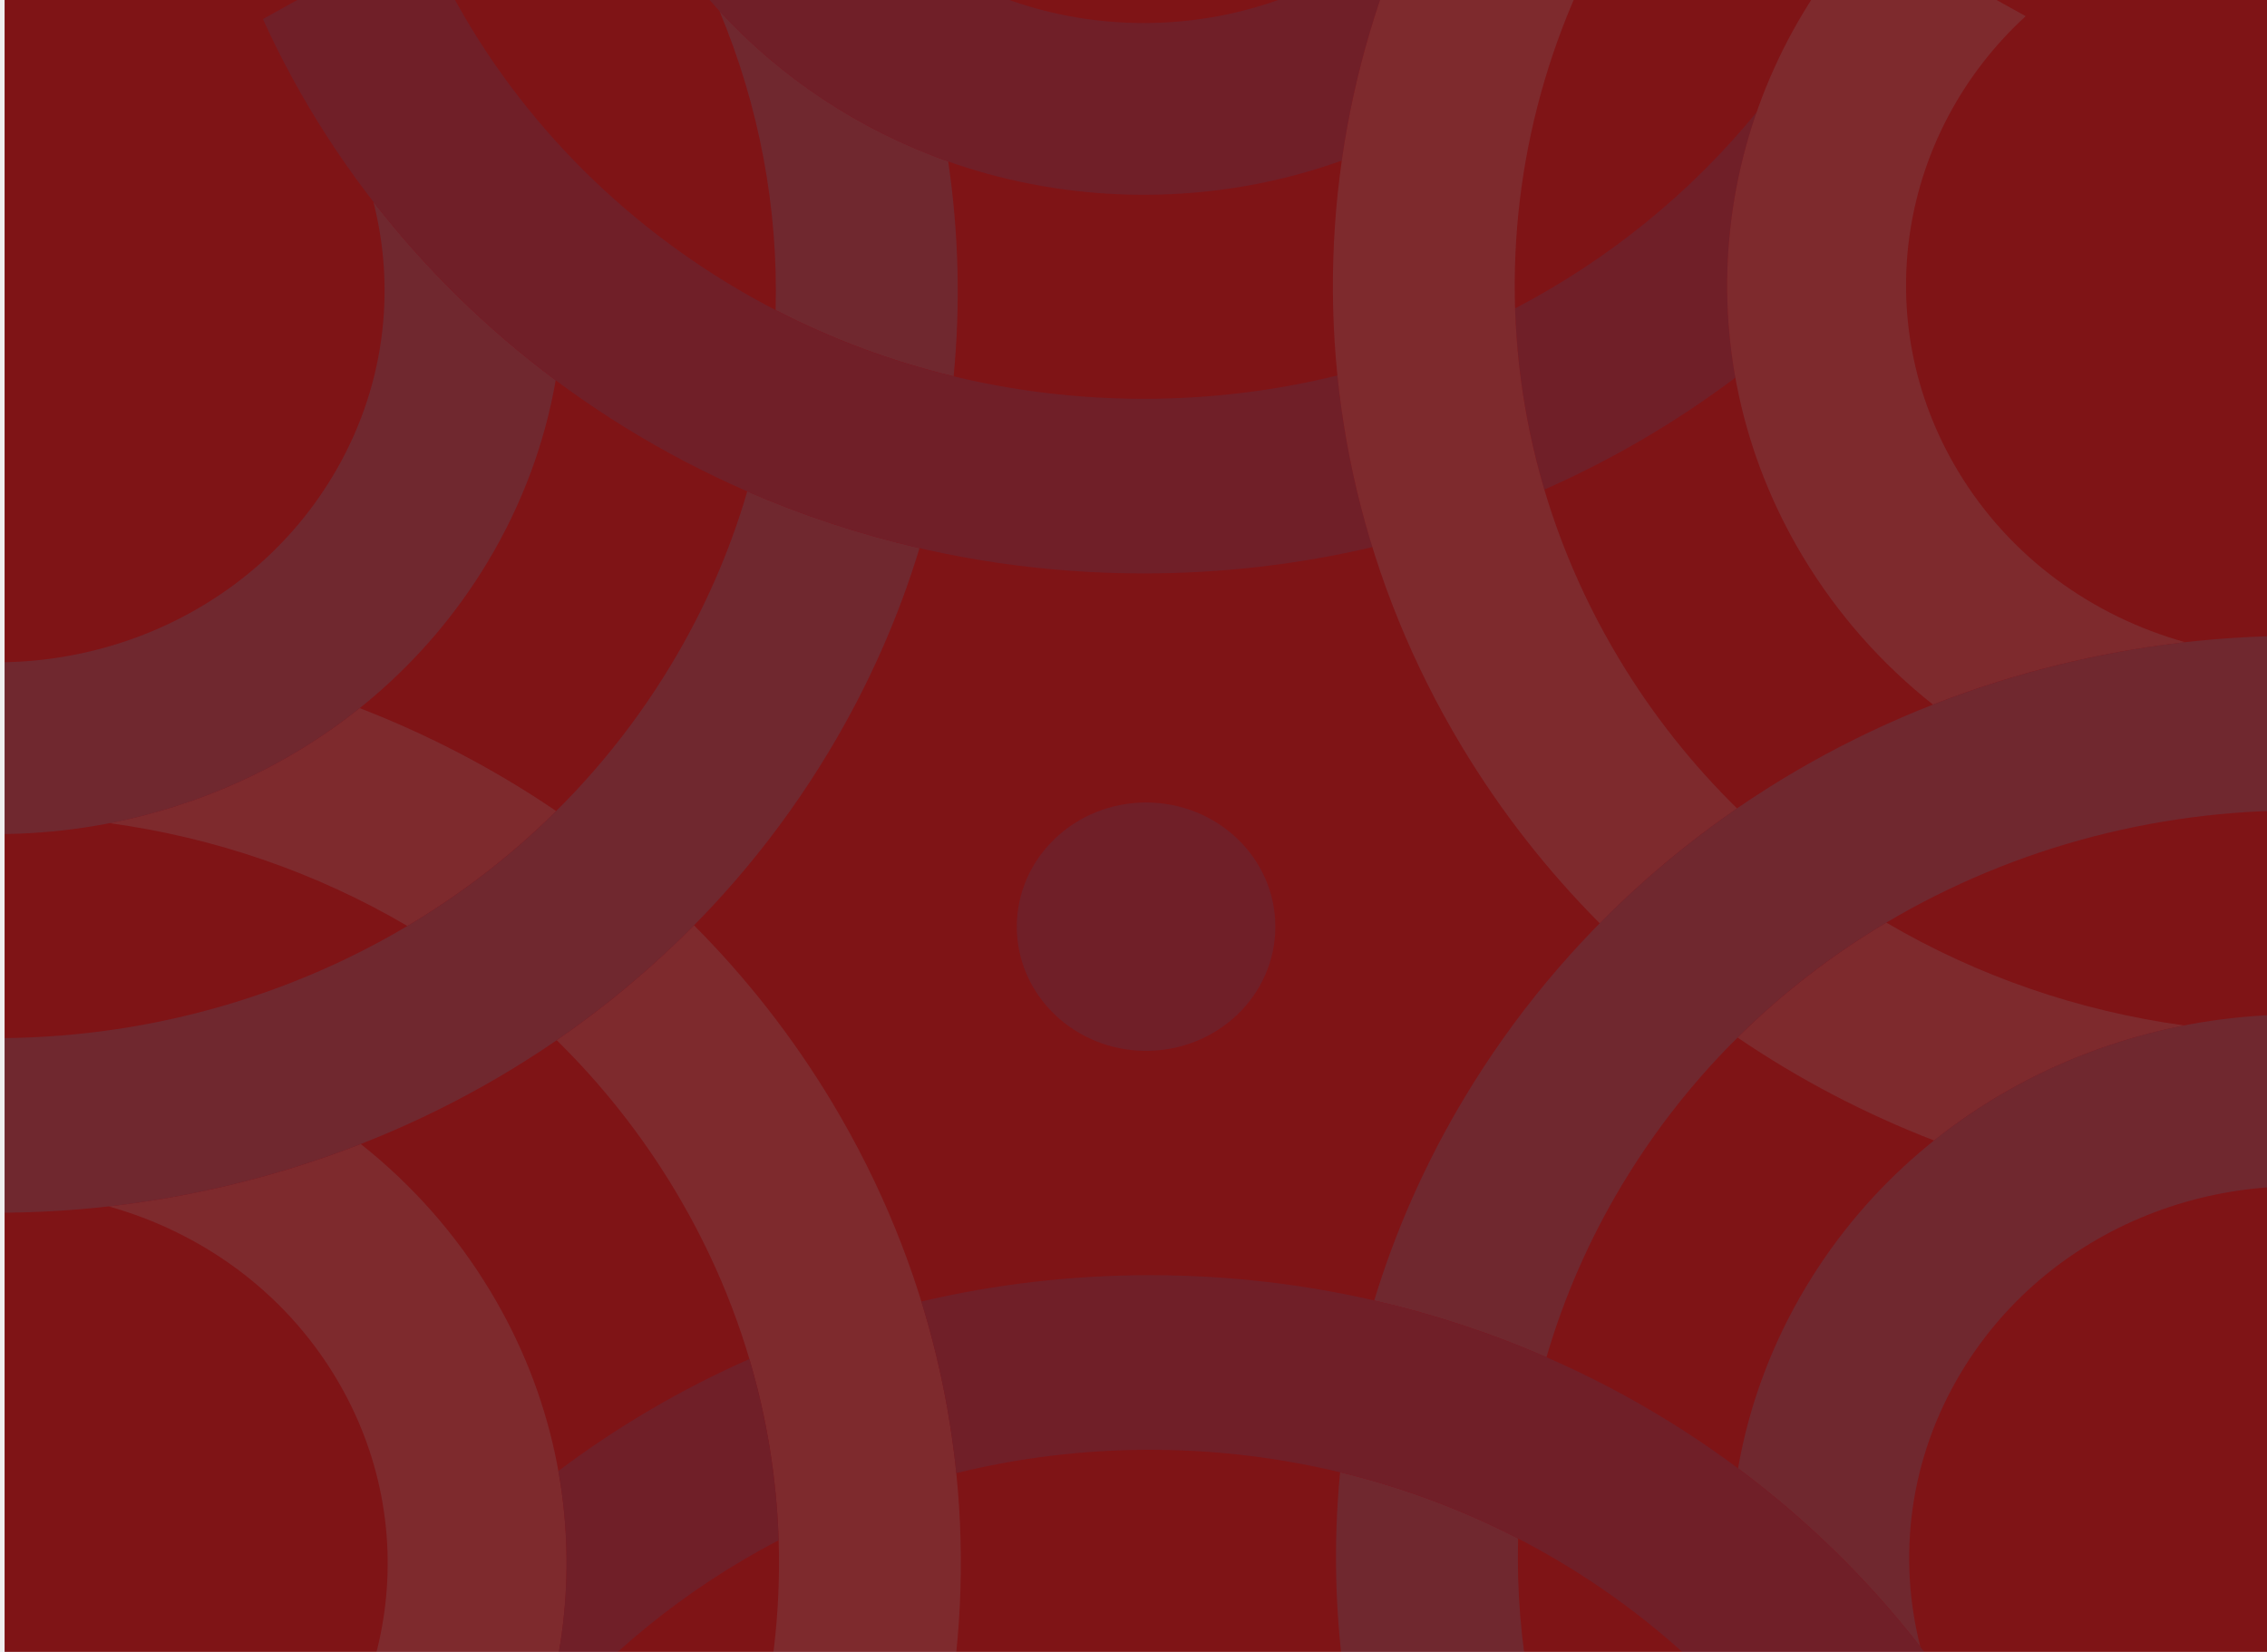
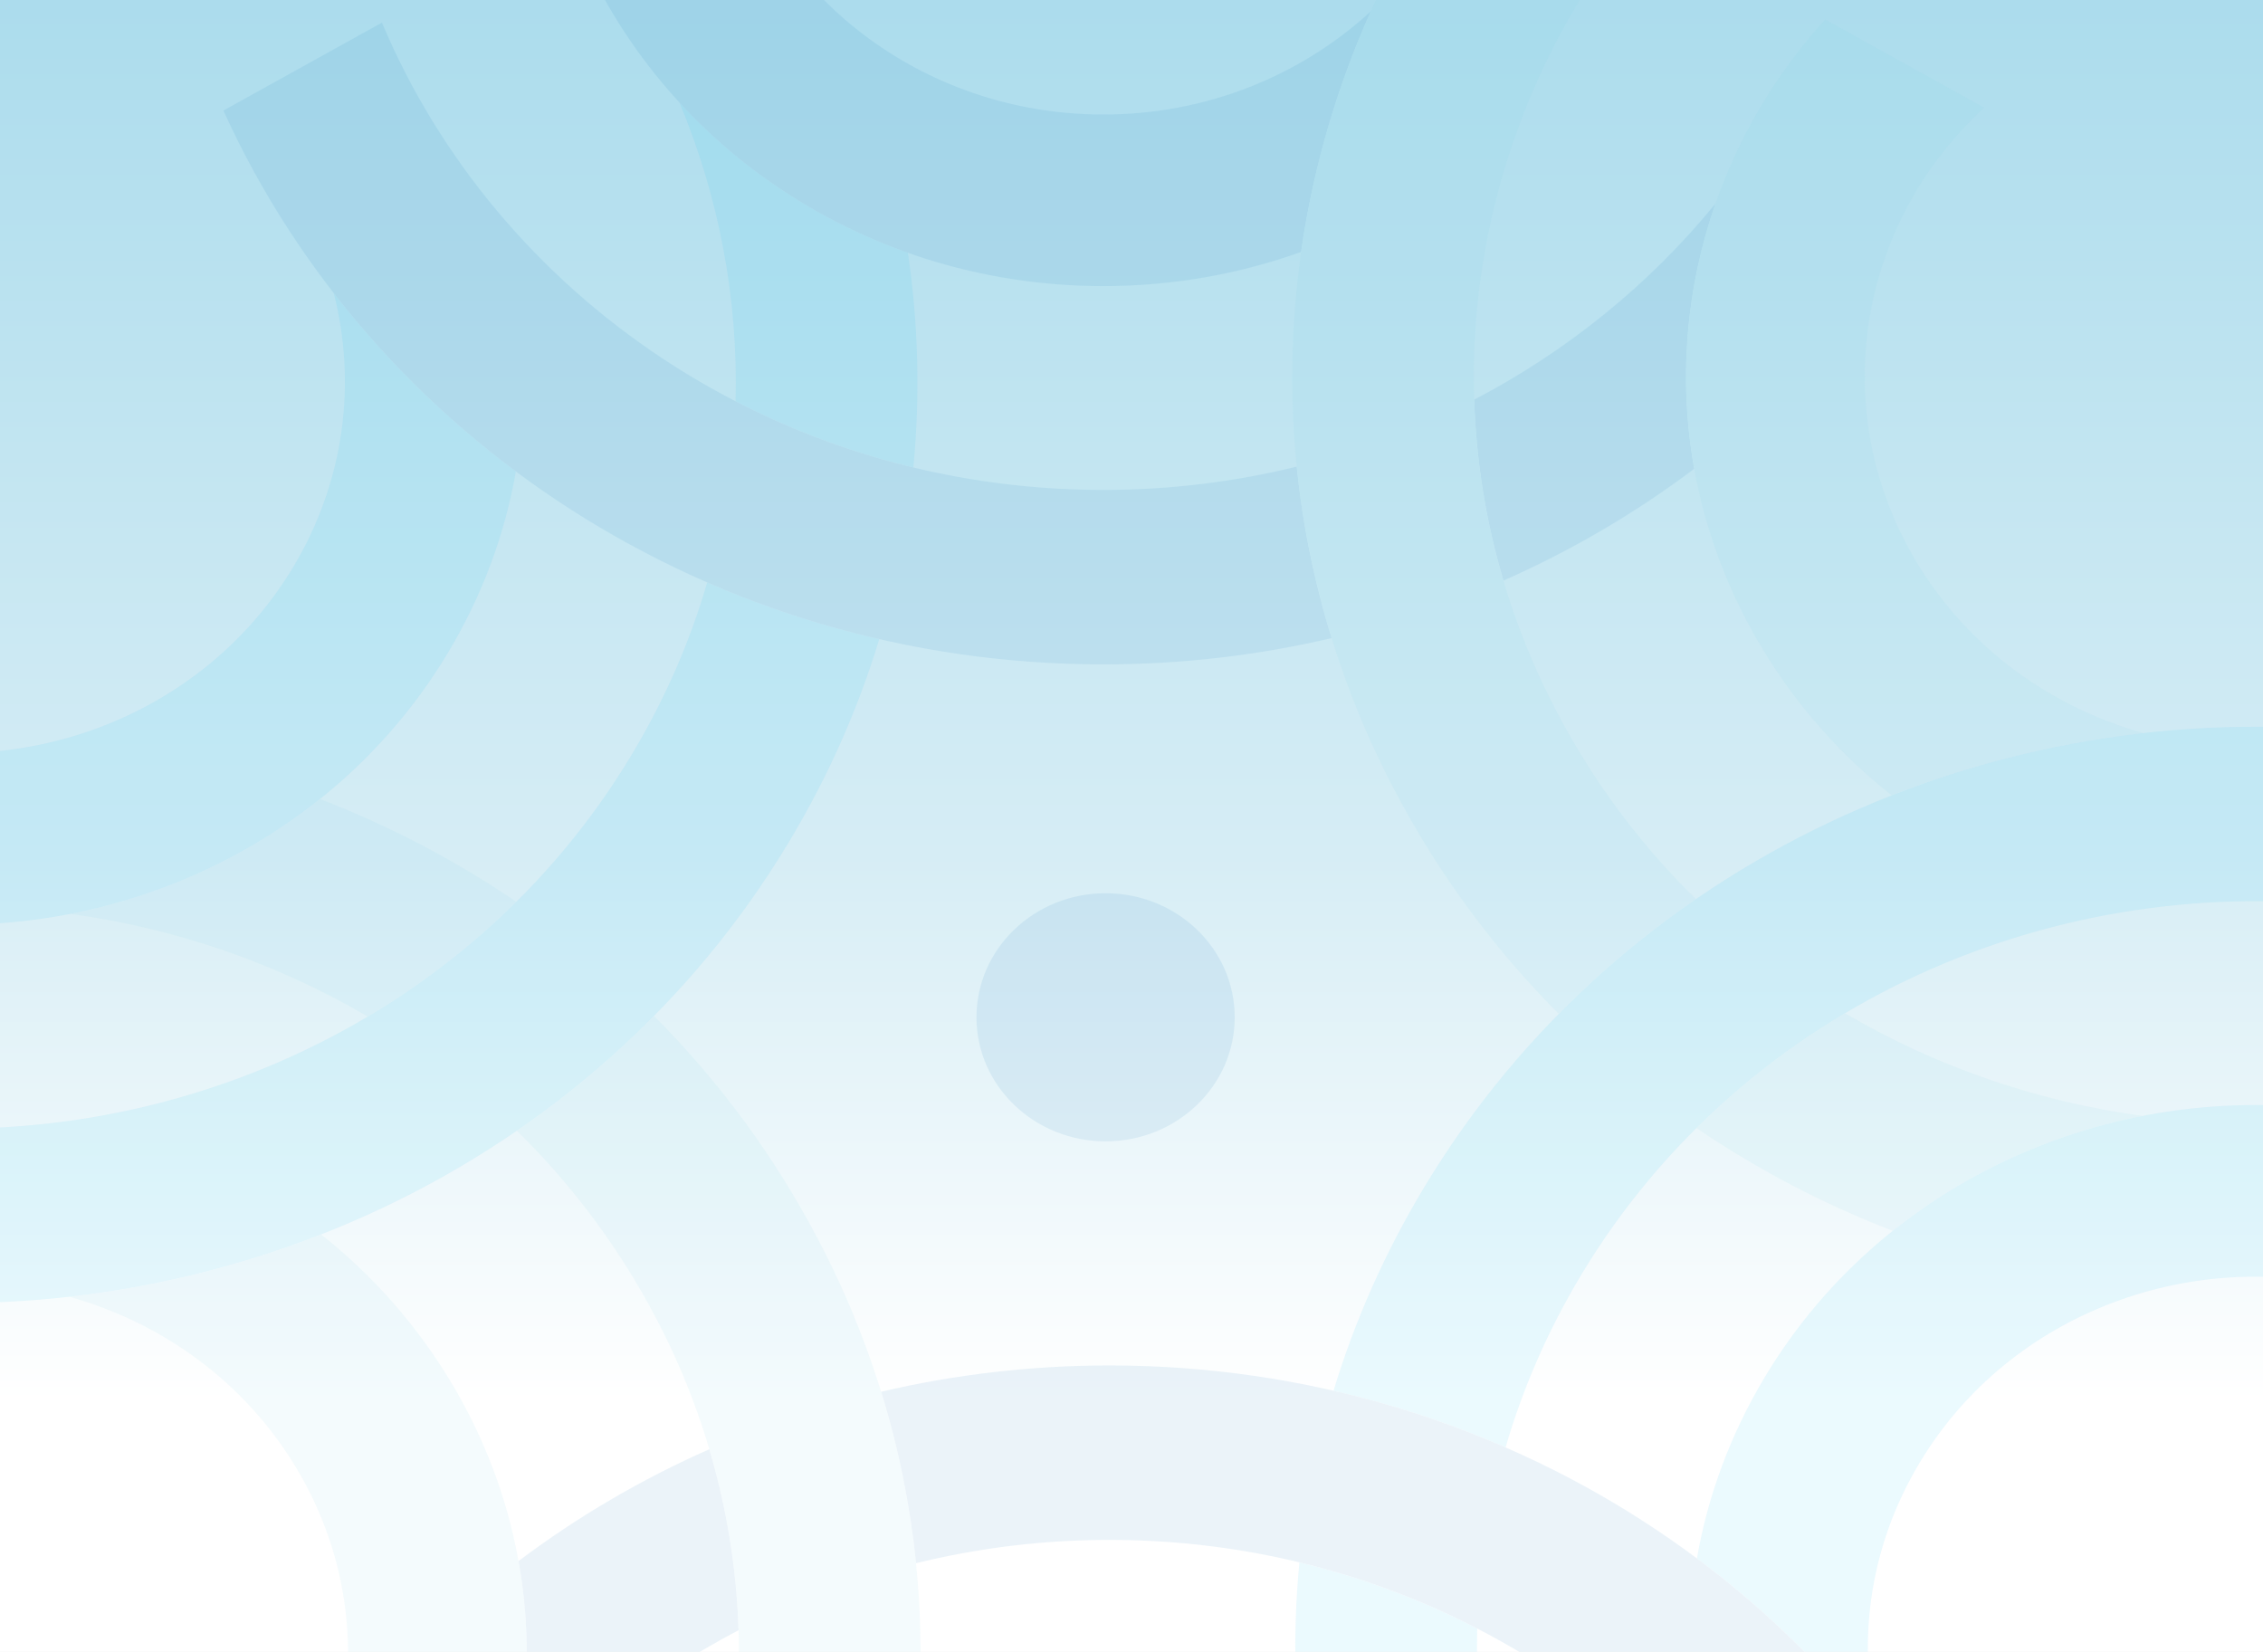
- <svg xmlns="http://www.w3.org/2000/svg" xmlns:xlink="http://www.w3.org/1999/xlink" version="1.1" id="Layer_1" x="0px" y="0px" viewBox="0 0 1482 1080" style="enable-background:new 0 0 1482 1080;" xml:space="preserve">
-   <style type="text/css">
- 	.st0{fill-rule:evenodd;clip-rule:evenodd;fill:#006BB6;}
- 	.st1{fill-rule:evenodd;clip-rule:evenodd;fill:#58595B;}
- 	.st2{fill:#485156;}
- 	.st3{fill-rule:evenodd;clip-rule:evenodd;fill:#73CEE1;}
- 	.st4{fill-rule:evenodd;clip-rule:evenodd;fill:#00B9F2;}
- 	.st5{fill-rule:evenodd;clip-rule:evenodd;fill:#FFFFFF;}
- 	.st6{fill:#006BB6;}
- 	.st7{fill:#7F1416;}
- 	.st8{fill-rule:evenodd;clip-rule:evenodd;fill:#7F1416;}
- 	.st9{fill:#616E7D;}
- 	.st10{fill:#AAD3C7;}
- 	.st11{fill:#EBF7F6;}
- 	.st12{opacity:0.04;clip-path:url(#SVGID_00000082346115303261467350000014957668087076923792_);}
- 	.st13{fill:#FFFFFF;}
- 	.st14{clip-path:url(#SVGID_00000016054714133949105400000018002781308143901581_);}
- 	.st15{opacity:0.12;clip-path:url(#SVGID_00000135688627976431461070000001677137832177426838_);}
- 	.st16{clip-path:url(#SVGID_00000013182350132037081000000013491251300479819679_);}
- 	.st17{opacity:0.12;clip-path:url(#SVGID_00000148646691867856124480000010298807750760149395_);}
- 	.st18{fill:none;stroke:#616E7D;stroke-width:0.6;stroke-linecap:round;stroke-linejoin:round;stroke-miterlimit:10;}
- 	.st19{fill:#F04B4C;}
- </style>
-   <rect x="3" y="-0.5" class="st7" width="1479" height="1080.5" />
+ <svg xmlns="http://www.w3.org/2000/svg" xmlns:xlink="http://www.w3.org/1999/xlink" version="1.1" id="Layer_1" x="0px" y="0px" viewBox="0 0 1481 1081" enable-background="new 0 0 1481 1081" xml:space="preserve">
  <g>
-     <defs>
-       <rect id="SVGID_00000054973905269623723010000001209093180549577627_" x="3" y="-0.5" width="1479" height="1080.5" />
-     </defs>
-     <clipPath id="SVGID_00000005984883512567602460000001611669585772646808_">
-       <use xlink:href="#SVGID_00000054973905269623723010000001209093180549577627_" style="overflow:visible;" />
-     </clipPath>
-     <g style="clip-path:url(#SVGID_00000005984883512567602460000001611669585772646808_);">
+     <linearGradient id="SVGID_1_" gradientUnits="userSpaceOnUse" x1="740.5" y1="917.362" x2="740.5" y2="-131.413">
+       <stop offset="0" style="stop-color:#FFFFFF" />
+       <stop offset="0.341" style="stop-color:#D6EDF5" />
+       <stop offset="0.97" style="stop-color:#A4D9EB" />
+     </linearGradient>
+     <rect fill="url(#SVGID_1_)" width="1481" height="1081" />
+     <g>
      <defs>
-         <rect id="SVGID_00000158740999843302210100000000043934747894229910_" x="-437.5" y="-0.5" width="1919.5" height="1080.5" />
+         <rect id="SVGID_00000078735540700122616210000014621943200506149043_" width="1481" height="1081" />
      </defs>
-       <clipPath id="SVGID_00000019657953892159561530000000242855202156889497_">
-         <use xlink:href="#SVGID_00000158740999843302210100000000043934747894229910_" style="overflow:visible;" />
+       <clipPath id="SVGID_00000173148016128794072410000016964630823655344535_">
+         <use xlink:href="#SVGID_00000078735540700122616210000014621943200506149043_" overflow="visible" />
      </clipPath>
-       <g style="opacity:0.12;clip-path:url(#SVGID_00000019657953892159561530000000242855202156889497_);">
-         <path class="st3" d="M543.93,720.7c128.85,214.37,105.07,473.12-38.88,660.25l-103.76-57.54     C525.24,1170.99,547.86,955.57,441,777.79c-21.86-36.36-47.85-69-77.06-97.69c32.02-22.01,62.1-47.11,89.74-75.12     C487.77,639.2,518.18,677.85,543.93,720.7L543.93,720.7z M266.34,605.41c-59.6-35.03-125.99-57.83-194.7-67.23     c59.52-11.6,115.92-37.16,163.48-75.21c45.14,17.46,88.29,39.97,128.44,67.29C334.17,559.42,301.45,584.55,266.34,605.41     L266.34,605.41z" />
-         <path class="st3" d="M320.74,844.48c81.17,135.04,59.61,299.97-41.37,411.32l-104.13-57.75     c82.51-75.67,103.82-198.3,44.25-297.41c-33.97-56.52-88-94.98-148.46-111.89c56.59-6.39,112.08-20.12,164.81-40.78     C269.03,774.26,297.97,806.59,320.74,844.48L320.74,844.48z" />
-         <path class="st4" d="M541.9,491.3C413.05,705.67,167.88,815.27-72.81,789.08V673.99c199.39,26.9,404.92-61.99,511.78-239.78     c21.85-36.36,38.28-74.3,49.54-112.95c35.86,15.64,73.52,28.11,112.6,37.09C587.31,403.82,567.65,448.45,541.9,491.3L541.9,491.3     z M507.05,202.73c1.78-67.09-10.86-133.72-36.74-195.58c40.22,43.72,91.46,77.85,149.55,98.4c6.83,46.28,8.1,93.43,3.55,140.49     C582.42,236.16,543.41,221.51,507.05,202.73L507.05,202.73z" />
-         <path class="st4" d="M318.71,367.52C237.54,502.56,78.07,567.09-72.81,538.77v-115.5c109.48,30.8,230.7-12.78,290.27-111.9     c33.97-56.52,41.63-120.69,26.64-179.44c34.06,43.88,74.17,83.17,119.18,116.7C356.16,289.39,341.48,329.63,318.71,367.52     L318.71,367.52z" />
-         <path class="st0" d="M747.71,374.91c-257.7,0-479.09-149.15-575.83-362.47l103.76-57.54C351.08,134.21,534,260.74,747.71,260.74     c43.71,0,86.13-5.3,126.61-15.26c3.83,37.65,11.42,75.22,22.87,112.22C849.28,368.94,799.22,374.91,747.71,374.91L747.71,374.91z      M990.45,201.64c61.38-32.06,115.13-75.9,157.96-128.36c-19.31,55.32-24.46,115.01-13.94,173.61     c-38.31,28.82-80.19,53.46-124.89,73.2C998,281.05,991.7,241.27,990.45,201.64L990.45,201.64z" />
-         <path class="st0" d="M747.71,127.35c-162.33,0-300.24-100.4-350.15-240.07l104.13-57.75C528.66-64,628.57,15.05,747.71,15.05     c67.95,0,129.63-25.71,175.1-67.55c-22.54,50.27-37.9,103.29-45.63,157.49C836.88,119.44,793.26,127.35,747.71,127.35     L747.71,127.35z" />
-         <path class="st3" d="M955.55,487.92C826.7,273.55,850.48,14.8,994.43-172.33l103.76,57.54     c-123.95,152.41-146.57,367.84-39.72,545.63c21.86,36.36,47.85,69,77.06,97.69c-32.02,22.01-62.1,47.11-89.74,75.12     C1011.72,569.43,981.31,530.77,955.55,487.92L955.55,487.92z M1233.14,603.21c59.6,35.03,125.99,57.83,194.69,67.23     c-59.52,11.6-115.92,37.16-163.48,75.21c-45.14-17.46-88.29-39.97-128.44-67.29C1165.32,649.2,1198.03,624.07,1233.14,603.21     L1233.14,603.21z" />
-         <path class="st3" d="M1178.74,364.14c-81.17-135.04-59.61-299.97,41.37-411.32l104.13,57.75     c-82.51,75.67-103.82,198.3-44.25,297.41c33.97,56.52,88,94.98,148.46,111.89c-56.59,6.39-112.08,20.12-164.81,40.78     C1230.46,434.36,1201.52,402.03,1178.74,364.14L1178.74,364.14z" />
-         <path class="st0" d="M749.22,524.68c46.67,0,84.51,36.34,84.51,81.18c0,44.83-37.83,81.18-84.51,81.18     c-46.67,0-84.5-36.34-84.5-81.18C664.72,561.03,702.55,524.68,749.22,524.68L749.22,524.68z" />
-         <path class="st4" d="M957.58,717.32c128.85-214.37,374.02-323.96,614.71-297.78v115.09c-199.39-26.9-404.92,61.99-511.78,239.77     c-21.85,36.36-38.28,74.3-49.54,112.96c-35.86-15.64-73.52-28.11-112.6-37.09C912.18,804.8,931.83,760.17,957.58,717.32     L957.58,717.32z M992.43,1005.89c-1.78,67.09,10.86,133.72,36.74,195.58c-40.22-43.72-91.46-77.86-149.55-98.4     c-6.83-46.28-8.11-93.43-3.55-140.49C917.06,972.46,956.07,987.11,992.43,1005.89L992.43,1005.89z" />
-         <path class="st4" d="M1180.78,841.1c81.17-135.04,240.64-199.57,391.52-171.24v115.5c-109.48-30.8-230.7,12.79-290.27,111.9     c-33.97,56.52-41.63,120.69-26.64,179.44c-34.06-43.89-74.17-83.17-119.18-116.7C1143.32,919.24,1158,878.99,1180.78,841.1     L1180.78,841.1z" />
-         <path class="st0" d="M751.77,833.71c257.7,0,479.09,149.15,575.83,362.47l-103.76,57.55     c-75.44-179.32-258.36-305.85-472.07-305.85c-43.71,0-86.13,5.3-126.61,15.26c-3.83-37.65-11.42-75.22-22.86-112.22     C650.2,839.68,700.26,833.71,751.77,833.71L751.77,833.71z M509.03,1006.99c-61.38,32.06-115.13,75.9-157.96,128.36     c19.3-55.32,24.46-115.01,13.94-173.61c38.31-28.82,80.18-53.46,124.89-73.2C501.49,927.57,507.78,967.35,509.03,1006.99     L509.03,1006.99z" />
+       <g opacity="0.08" clip-path="url(#SVGID_00000173148016128794072410000016964630823655344535_)">
+         <path fill-rule="evenodd" clip-rule="evenodd" fill="#73CEE1" d="M518.25,780.59c128.85,214.37,105.07,473.12-38.88,660.25     l-103.76-57.54c123.95-152.42,146.57-367.85,39.72-545.63c-21.86-36.36-47.85-69-77.06-97.69c32.02-22.01,62.1-47.11,89.74-75.12     C462.09,699.09,492.5,737.74,518.25,780.59L518.25,780.59z M240.66,665.3c-59.6-35.03-125.99-57.83-194.7-67.23     c59.52-11.6,115.92-37.16,163.48-75.21c45.14,17.46,88.29,39.97,128.44,67.29C308.49,619.31,275.77,644.44,240.66,665.3     L240.66,665.3z" />
+         <path fill-rule="evenodd" clip-rule="evenodd" fill="#73CEE1" d="M295.06,904.37c81.17,135.04,59.61,299.97-41.37,411.32     l-104.13-57.75c82.51-75.67,103.82-198.3,44.25-297.41c-33.97-56.52-88-94.98-148.46-111.89     c56.59-6.39,112.08-20.12,164.81-40.78C243.35,834.15,272.29,866.48,295.06,904.37L295.06,904.37z" />
+         <path fill-rule="evenodd" clip-rule="evenodd" fill="#00B9F2" d="M516.22,551.19C387.37,765.56,142.2,875.16-98.49,848.97V733.88     c199.39,26.9,404.92-61.99,511.78-239.78c21.85-36.36,38.28-74.3,49.54-112.95c35.86,15.64,73.52,28.11,112.6,37.09     C561.63,463.71,541.98,508.34,516.22,551.19L516.22,551.19z M481.37,262.62c1.78-67.09-10.86-133.72-36.74-195.58     c40.22,43.72,91.46,77.85,149.55,98.4c6.83,46.28,8.1,93.43,3.55,140.49C556.74,296.05,517.73,281.4,481.37,262.62L481.37,262.62     z" />
+         <path fill-rule="evenodd" clip-rule="evenodd" fill="#00B9F2" d="M293.03,427.41C211.86,562.45,52.39,626.98-98.49,598.66v-115.5     c109.48,30.8,230.7-12.78,290.27-111.9c33.97-56.52,41.63-120.69,26.64-179.44c34.06,43.88,74.17,83.17,119.18,116.7     C330.48,349.28,315.8,389.52,293.03,427.41L293.03,427.41z" />
+         <path fill-rule="evenodd" clip-rule="evenodd" fill="#006BB6" d="M722.03,434.8c-257.7,0-479.09-149.15-575.83-362.47     l103.76-57.54C325.4,194.1,508.32,320.63,722.03,320.63c43.71,0,86.13-5.3,126.61-15.26c3.83,37.65,11.42,75.22,22.87,112.22     C823.6,428.83,773.54,434.8,722.03,434.8L722.03,434.8z M964.78,261.53c61.38-32.06,115.13-75.9,157.96-128.36     c-19.31,55.32-24.46,115.01-13.94,173.61c-38.31,28.82-80.19,53.46-124.89,73.2C972.32,340.94,966.02,301.16,964.78,261.53     L964.78,261.53z" />
+         <path fill-rule="evenodd" clip-rule="evenodd" fill="#006BB6" d="M722.03,187.24c-162.33,0-300.24-100.4-350.15-240.07     l104.13-57.75C502.98-4.11,602.89,74.94,722.03,74.94c67.95,0,129.63-25.71,175.1-67.55c-22.54,50.27-37.9,103.29-45.63,157.49     C811.2,179.33,767.58,187.24,722.03,187.24L722.03,187.24z" />
+         <path fill-rule="evenodd" clip-rule="evenodd" fill="#73CEE1" d="M929.87,547.81C801.03,333.44,824.8,74.69,968.75-112.44     l103.76,57.54C948.57,97.52,925.94,312.94,1032.8,490.73c21.86,36.36,47.85,69,77.06,97.69c-32.02,22.01-62.1,47.11-89.74,75.12     C986.04,629.32,955.63,590.66,929.87,547.81L929.87,547.81z M1207.46,663.1c59.6,35.03,125.99,57.83,194.7,67.23     c-59.52,11.6-115.92,37.16-163.48,75.21c-45.14-17.46-88.29-39.97-128.44-67.29C1139.64,709.09,1172.35,683.96,1207.46,663.1     L1207.46,663.1z" />
+         <path fill-rule="evenodd" clip-rule="evenodd" fill="#73CEE1" d="M1153.07,424.03c-81.17-135.04-59.61-299.97,41.37-411.32     l104.13,57.75c-82.51,75.67-103.82,198.3-44.25,297.41c33.97,56.52,88,94.98,148.46,111.89     c-56.59,6.39-112.08,20.12-164.81,40.78C1204.78,494.25,1175.84,461.92,1153.07,424.03L1153.07,424.03z" />
+         <path fill-rule="evenodd" clip-rule="evenodd" fill="#006BB6" d="M723.54,584.57c46.67,0,84.51,36.34,84.51,81.18     c0,44.83-37.83,81.18-84.51,81.18c-46.67,0-84.5-36.34-84.5-81.18C639.04,620.92,676.87,584.57,723.54,584.57L723.54,584.57z" />
+         <path fill-rule="evenodd" clip-rule="evenodd" fill="#00B9F2" d="M931.91,777.21c128.85-214.37,374.02-323.96,614.71-297.78     v115.09c-199.39-26.9-404.92,61.99-511.78,239.77c-21.85,36.36-38.28,74.3-49.54,112.96c-35.86-15.64-73.52-28.11-112.6-37.09     C886.5,864.69,906.15,820.06,931.91,777.21L931.91,777.21z M966.75,1065.78c-1.78,67.09,10.86,133.72,36.74,195.58     c-40.22-43.72-91.46-77.86-149.55-98.4c-6.83-46.28-8.11-93.43-3.55-140.49C891.38,1032.35,930.39,1047,966.75,1065.78     L966.75,1065.78z" />
+         <path fill-rule="evenodd" clip-rule="evenodd" fill="#00B9F2" d="M1155.1,900.99c81.17-135.04,240.64-199.57,391.52-171.24v115.5     c-109.48-30.8-230.7,12.79-290.27,111.9c-33.97,56.52-41.63,120.69-26.64,179.44c-34.06-43.89-74.17-83.17-119.18-116.7     C1117.64,979.13,1132.32,938.88,1155.1,900.99L1155.1,900.99z" />
+         <path fill-rule="evenodd" clip-rule="evenodd" fill="#006BB6" d="M726.1,893.6c257.7,0,479.09,149.15,575.83,362.47     l-103.76,57.55c-75.44-179.32-258.36-305.85-472.07-305.85c-43.71,0-86.13,5.3-126.61,15.26     c-3.83-37.65-11.42-75.22-22.86-112.22C624.53,899.57,674.58,893.6,726.1,893.6L726.1,893.6z M483.35,1066.88     c-61.38,32.06-115.13,75.9-157.96,128.36c19.3-55.32,24.46-115.01,13.94-173.61c38.31-28.82,80.18-53.46,124.89-73.2     C475.81,987.46,482.1,1027.24,483.35,1066.88L483.35,1066.88z" />
      </g>
    </g>
  </g>
</svg>
